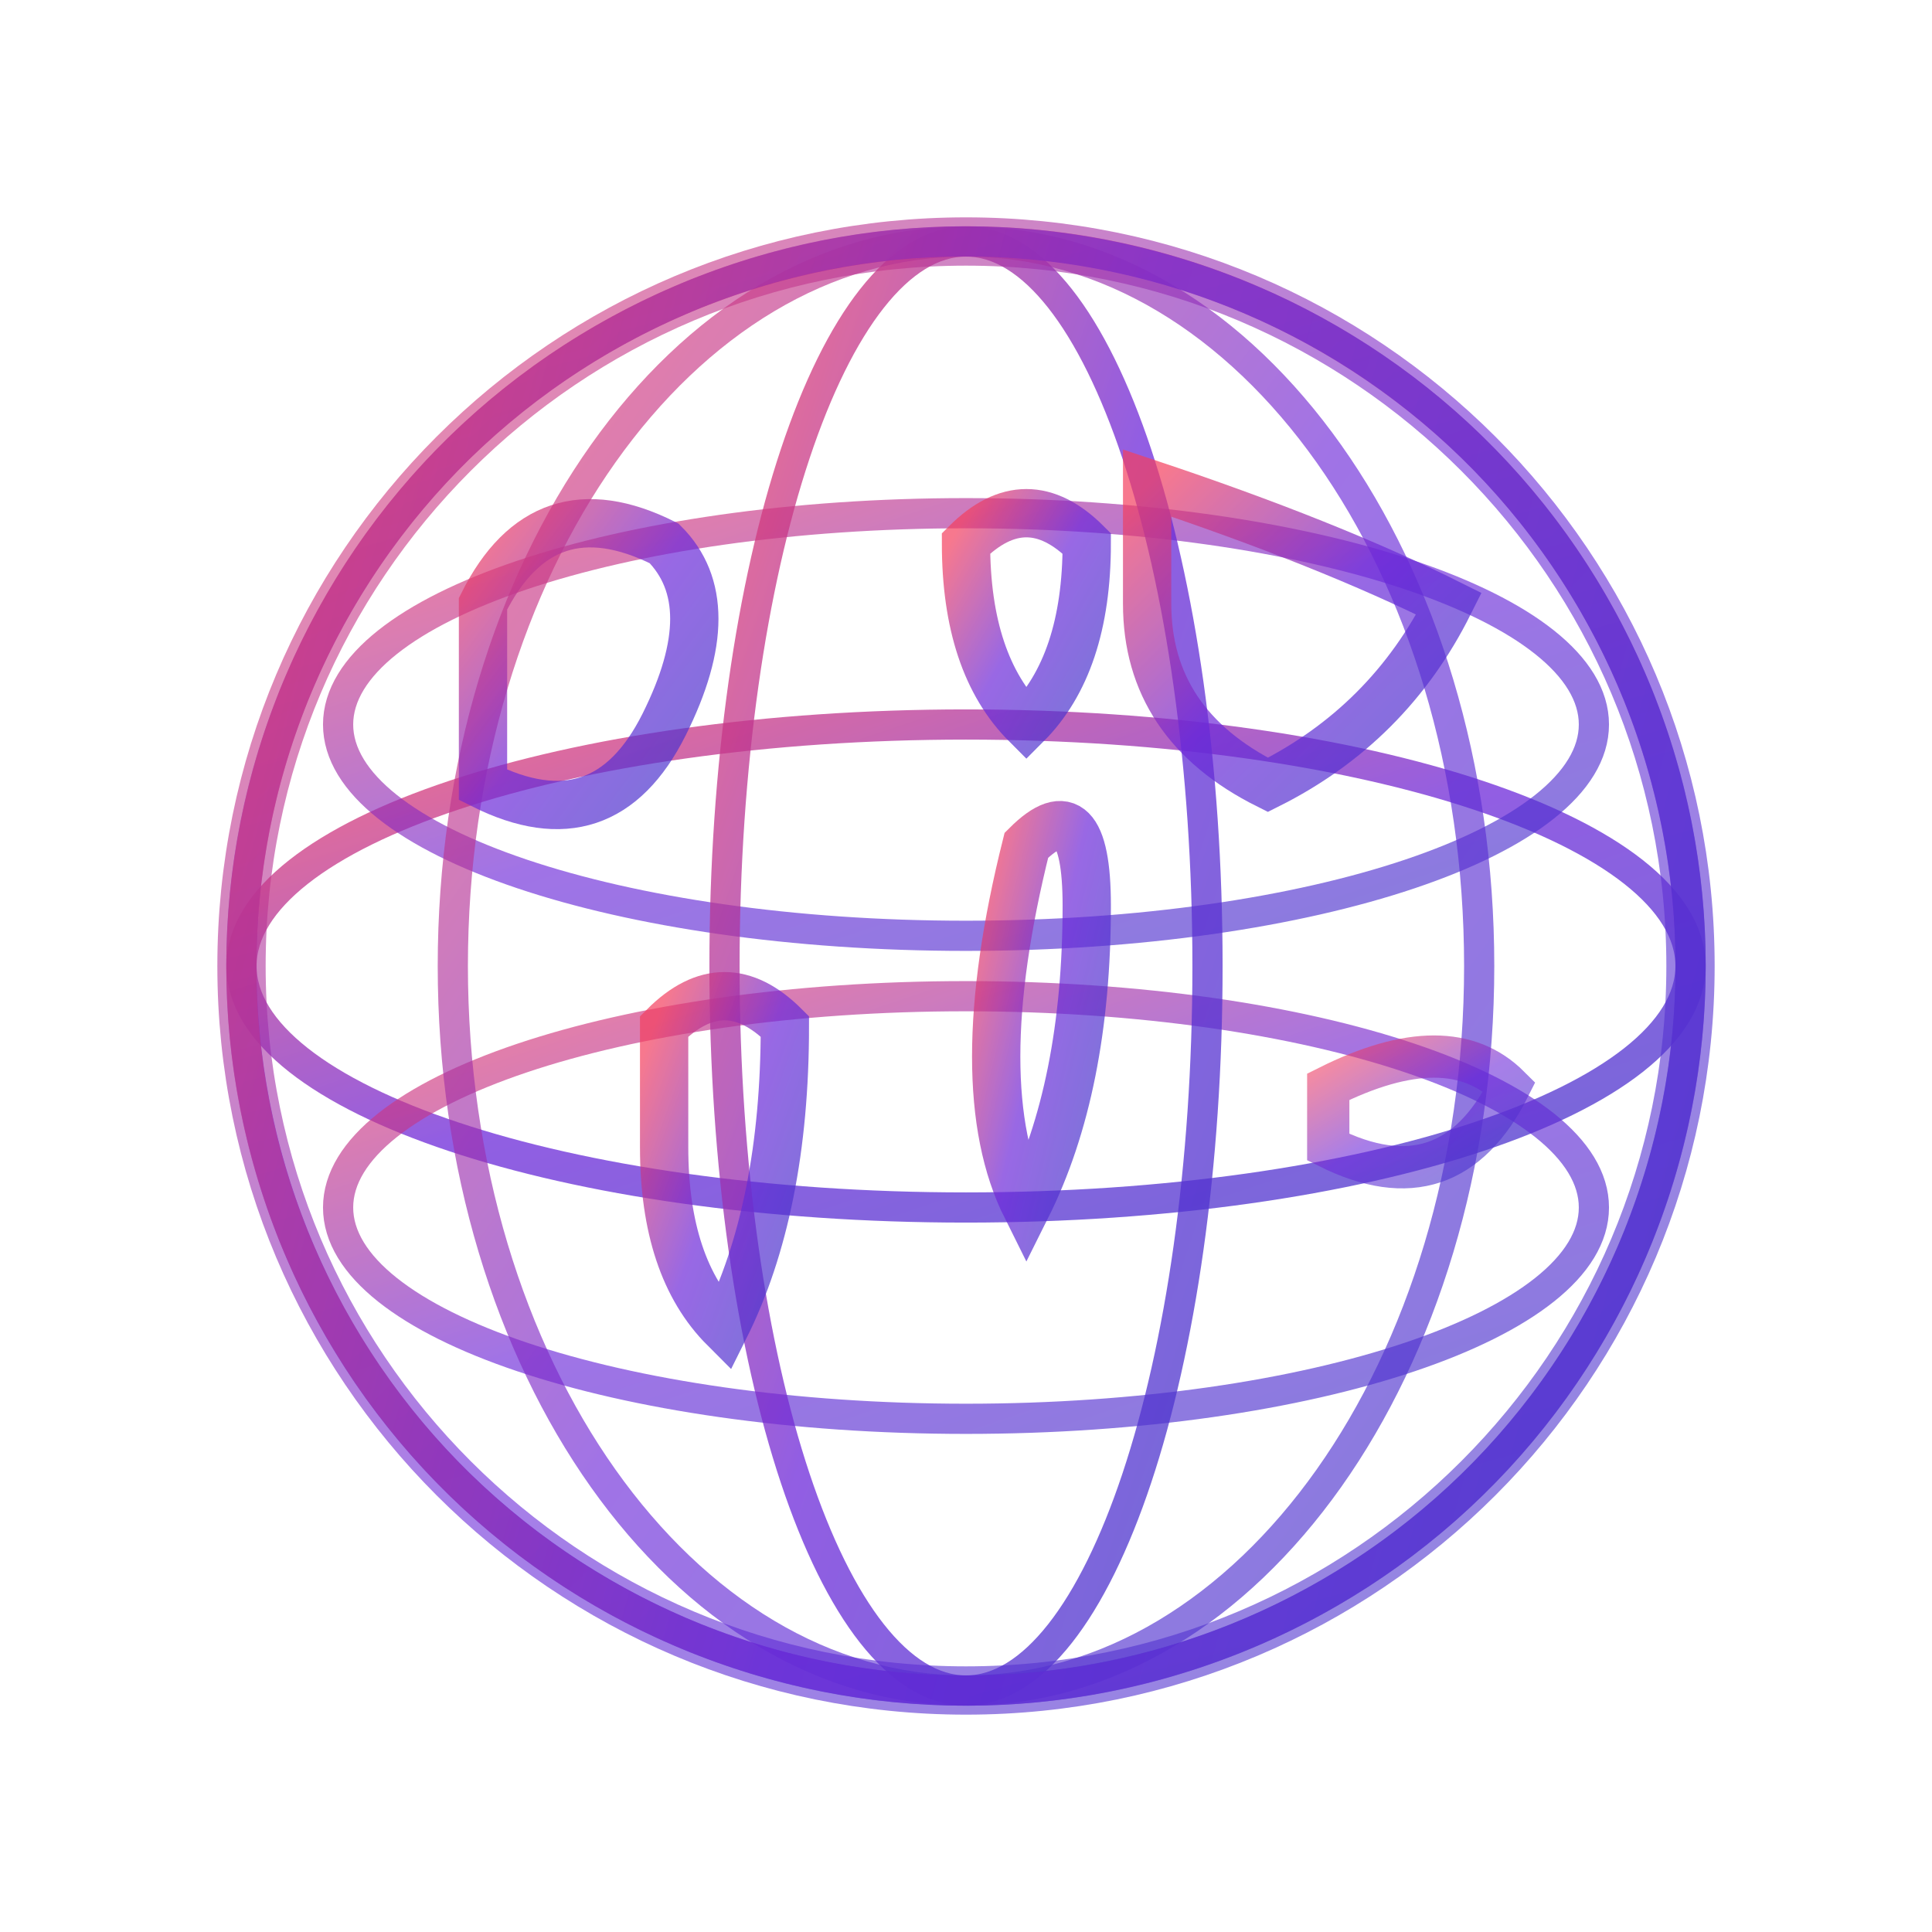
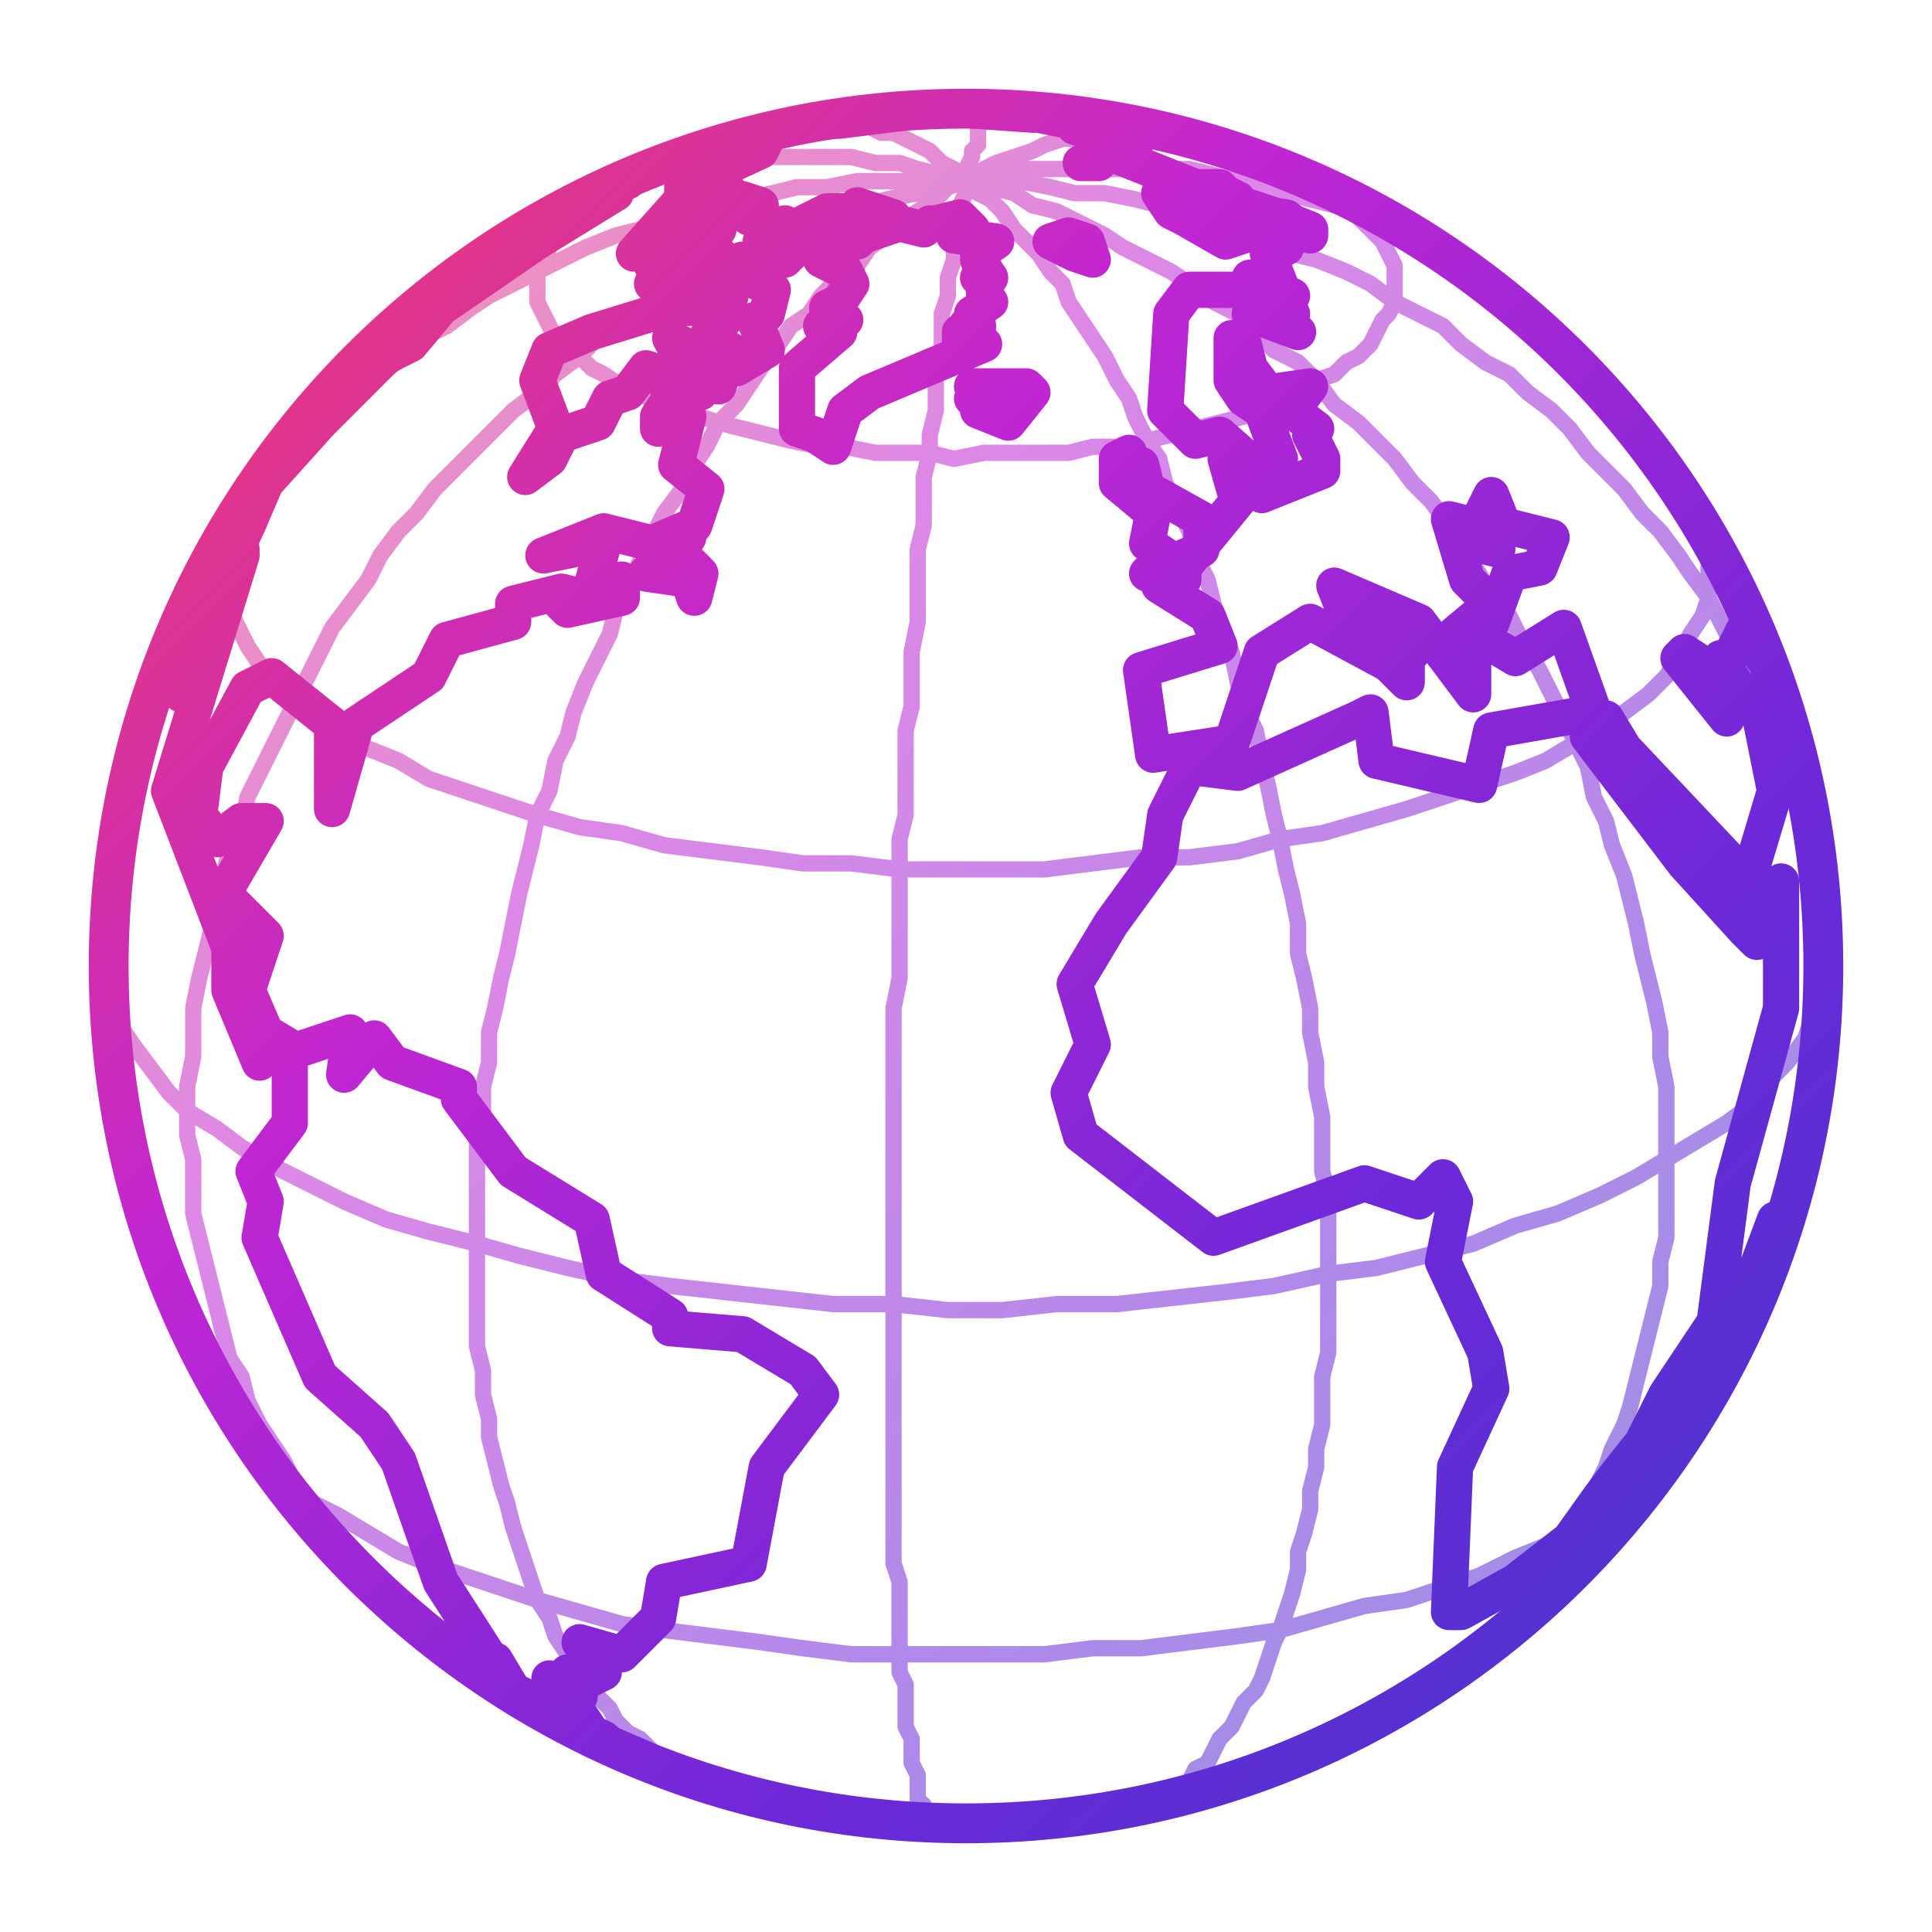
<svg xmlns="http://www.w3.org/2000/svg" viewBox="0 0 32 32">
  <defs>
-     <linearGradient id="g" x1="0%" y1="0%" x2="100%" y2="100%">
-       <stop offset="0%" stop-color="#f43f5e" />
-       <stop offset="50%" stop-color="#6d28d9" />
-       <stop offset="100%" stop-color="#4338ca" />
+     <linearGradient id="g" gradientUnits="userSpaceOnUse" x1="2" y1="2" x2="30" y2="30">
+       <stop offset="0" stop-color="#f43f5e" />
+       <stop offset=".35" stop-color="#c026d3" />
+       <stop offset=".7" stop-color="#6d28d9" />
+       <stop offset="1" stop-color="#4338ca" />
    </linearGradient>
  </defs>
-   <circle cx="16" cy="16" r="12" fill="none" stroke="url(#g)" stroke-width="0.8" opacity="0.6" />
-   <ellipse cx="16" cy="16" rx="12" ry="4" fill="none" stroke="url(#g)" stroke-width="0.5" opacity="0.75" />
-   <ellipse cx="16" cy="12" rx="10.4" ry="3.5" fill="none" stroke="url(#g)" stroke-width="0.5" opacity="0.65" />
-   <ellipse cx="16" cy="20" rx="10.4" ry="3.5" fill="none" stroke="url(#g)" stroke-width="0.5" opacity="0.65" />
-   <ellipse cx="16" cy="16" rx="4" ry="12" fill="none" stroke="url(#g)" stroke-width="0.5" opacity="0.75" />
-   <ellipse cx="16" cy="16" rx="8.5" ry="12" fill="none" stroke="url(#g)" stroke-width="0.5" opacity="0.65" />
-   <ellipse cx="16" cy="16" rx="12" ry="12" fill="none" stroke="url(#g)" stroke-width="0.5" opacity="0.65" transform="rotate(30 16 16)" />
-   <ellipse cx="16" cy="16" rx="12" ry="12" fill="none" stroke="url(#g)" stroke-width="0.5" opacity="0.65" transform="rotate(-30 16 16)" />
-   <path d="M8 10 Q9 8 11 9 Q12 10 11 12 Q10 14 8 13 Z" fill="none" stroke="url(#g)" stroke-width="0.8" opacity="0.7" />
-   <path d="M11 17 Q12 16 13 17 Q13 20 12 22 Q11 21 11 19 Z" fill="none" stroke="url(#g)" stroke-width="0.8" opacity="0.7" />
-   <path d="M16 9 Q17 8 18 9 Q18 11 17 12 Q16 11 16 9 Z" fill="none" stroke="url(#g)" stroke-width="0.8" opacity="0.7" />
-   <path d="M17 14 Q18 13 18 15 Q18 18 17 20 Q16 18 17 14 Z" fill="none" stroke="url(#g)" stroke-width="0.8" opacity="0.7" />
-   <path d="M19 8 Q22 9 24 10 Q23 12 21 13 Q19 12 19 10 Z" fill="none" stroke="url(#g)" stroke-width="0.8" opacity="0.7" />
-   <path d="M22 18 Q24 17 25 18 Q24 20 22 19 Z" fill="none" stroke="url(#g)" stroke-width="0.7" opacity="0.6" />
+   <g fill="none" stroke="url(#g)" stroke-linecap="round" stroke-linejoin="round">
+     <circle cx="16" cy="16" r="14.2" stroke-width="0.66" />
+     <path d="M11.9 29.6L12.3 29.7L12.7 29.8L13.1 29.9L13.6 29.9L14.0 30.0L14.5 30.0L14.9 30.1L15.4 30.1L15.8 30.1L16.3 30.1L16.8 30.1L17.2 30.1L17.7 30.0L18.1 30.0L18.6 29.9L19.0 29.8L19.4 29.8L19.8 29.7L20.2 29.6M4.3 24.0L4.5 24.3L4.9 24.6L5.2 24.9L5.6 25.1L6.1 25.4L6.6 25.7L7.1 25.9L7.7 26.1L8.3 26.3L8.9 26.5L9.6 26.7L10.3 26.9L11.0 27.0L11.8 27.1L12.6 27.2L13.3 27.3L14.1 27.4L14.9 27.4L15.7 27.4L16.5 27.4L17.3 27.4L18.1 27.3L18.9 27.3L19.7 27.2L20.5 27.1L21.2 27.0L21.9 26.8L22.6 26.6L23.3 26.5L23.9 26.3L24.5 26.1L25.1 25.8L25.6 25.6L26.1 25.3L26.5 25.1L26.9 24.8L27.3 24.5L27.6 24.2L27.8 23.9M1.8 16.2L1.9 16.6L2.0 17.0L2.2 17.3L2.5 17.7L2.8 18.1L3.1 18.4L3.6 18.7L4.0 19.0L4.5 19.3L5.1 19.6L5.7 19.9L6.4 20.2L7.1 20.4L7.9 20.6L8.6 20.8L9.4 21.0L10.3 21.2L11.1 21.3L12.0 21.4L12.9 21.5L13.8 21.6L14.8 21.6L15.7 21.7L16.6 21.7L17.5 21.6L18.5 21.6L19.4 21.5L20.3 21.4L21.1 21.3L22.0 21.1L22.8 21.0L23.6 20.8L24.4 20.6L25.1 20.3L25.8 20.1L26.5 19.8L27.1 19.5L27.6 19.2L28.1 18.9L28.6 18.6L29.0 18.3L29.3 17.9L29.6 17.6L29.9 17.2L30.0 16.9L30.1 16.5L30.2 16.1M4.0 8.4L3.8 8.7L3.7 9.1L3.7 9.4L3.7 9.7L3.8 10.0L3.9 10.3L4.1 10.7L4.3 11.0L4.5 11.3L4.9 11.6L5.2 11.8L5.6 12.1L6.1 12.4L6.6 12.6L7.1 12.9L7.7 13.1L8.3 13.3L8.9 13.5L9.6 13.7L10.3 13.8L11.0 14.0L11.8 14.1L12.6 14.2L13.3 14.3L14.1 14.3L14.9 14.4L15.7 14.4L16.5 14.4L17.3 14.4L18.1 14.3L18.9 14.2L19.7 14.2L20.5 14.1L21.2 13.9L21.9 13.8L22.6 13.6L23.3 13.4L23.9 13.2L24.5 13.0L25.1 12.8L25.6 12.6L26.1 12.3L26.5 12.0L26.9 11.8L27.3 11.5L27.6 11.2L27.8 10.9L28.0 10.5L28.2 10.2L28.3 9.9L28.3 9.6L28.3 9.3L28.2 9.0L28.1 8.6M10.8 2.8L10.5 3.0L10.2 3.1L9.9 3.3L9.7 3.4L9.5 3.6L9.3 3.8L9.2 3.9L9.1 4.1L9.0 4.3L8.9 4.5L8.9 4.7L8.9 4.8L8.9 5.0L9.0 5.2L9.1 5.4L9.2 5.6L9.4 5.7L9.6 5.9L9.8 6.1L10.0 6.2L10.3 6.4L10.6 6.5L10.9 6.7L11.2 6.8L11.6 6.9L11.9 7.0L12.3 7.1L12.7 7.2L13.1 7.3L13.6 7.4L14.0 7.4L14.5 7.5L14.9 7.5L15.4 7.5L15.8 7.6L16.3 7.5L16.8 7.5L17.2 7.5L17.7 7.5L18.1 7.4L18.6 7.4L19.0 7.3L19.4 7.2L19.8 7.1L20.2 7.0L20.6 6.9L20.9 6.8L21.2 6.6L21.5 6.5L21.8 6.3L22.1 6.2L22.3 6.0L22.5 5.9L22.7 5.7L22.8 5.5L22.9 5.3L23.0 5.2L23.1 5.0L23.1 4.8L23.1 4.6L23.1 4.4L23.0 4.2L22.9 4.0L22.8 3.9L22.6 3.7L22.4 3.5L22.2 3.4L22.0 3.2L21.7 3.0L21.4 2.9L21.1 2.8M13.5 2.0L13.7 2.0L13.9 2.0L14.1 2.0L14.3 2.0L14.4 2.1L14.6 2.2L14.8 2.2L15.0 2.3L15.2 2.4L15.4 2.5L15.6 2.7L15.8 2.8L16.0 3.0M9.5 3.4L9.9 3.2L10.2 3.1L10.5 3.0L10.9 2.9L11.2 2.8L11.5 2.7L11.9 2.7L12.3 2.6L12.6 2.6L13.0 2.6L13.4 2.6L13.7 2.6L14.1 2.6L14.5 2.7L14.9 2.7L15.2 2.8L15.6 2.9L16.0 3.0M2.3 12.2L2.5 11.7L2.6 11.3L2.8 11.0L2.9 10.6L3.1 10.2L3.3 9.8L3.5 9.4L3.7 9.1L4.0 8.7L4.2 8.4L4.5 8.0L4.8 7.7L5.1 7.4L5.4 7.0L5.7 6.7L6.0 6.4L6.3 6.2L6.7 5.9L7.0 5.6L7.4 5.4L7.8 5.1L8.1 4.9L8.5 4.7L8.9 4.5L9.3 4.3L9.7 4.1L10.2 3.9L10.6 3.8L11.0 3.6L11.5 3.5L11.9 3.4L12.3 3.3L12.8 3.2L13.2 3.1L13.7 3.1L14.2 3.0L14.6 3.0L15.1 3.0L15.5 3.0L16.0 3.0M6.3 26.4L6.1 26.1L5.8 25.8L5.5 25.5L5.3 25.2L5.1 24.9L4.9 24.6L4.7 24.2L4.5 23.9L4.3 23.6L4.1 23.2L4.0 22.8L3.8 22.5L3.7 22.1L3.6 21.7L3.5 21.3L3.4 20.9L3.3 20.5L3.2 20.1L3.2 19.7L3.2 19.2L3.1 18.8L3.1 18.4L3.1 18.0L3.2 17.5L3.2 17.1L3.2 16.7L3.3 16.2L3.4 15.8L3.5 15.4L3.6 14.9L3.7 14.5L3.8 14.1L4.0 13.7L4.1 13.2L4.3 12.8L4.5 12.4L4.7 12.0L4.9 11.6L5.1 11.2L5.3 10.8L5.5 10.4L5.8 10.0L6.1 9.6L6.3 9.2L6.6 8.8L6.9 8.5L7.2 8.1L7.5 7.8L7.8 7.5L8.2 7.1L8.5 6.8L8.9 6.5L9.2 6.2L9.6 5.9L9.9 5.6L10.3 5.4L10.7 5.1L11.1 4.9L11.5 4.7L11.9 4.4L12.3 4.2L12.7 4.0L13.1 3.9L13.5 3.7L13.9 3.5L14.3 3.4L14.7 3.3L15.2 3.2L15.6 3.1L16.0 3.0M11.9 29.6L11.7 29.5L11.5 29.4L11.3 29.3L11.0 29.2L10.8 29.0L10.6 28.8L10.4 28.7L10.2 28.5L10.1 28.3L9.9 28.1L9.7 27.8L9.5 27.6L9.4 27.4L9.2 27.1L9.1 26.8L8.9 26.5L8.8 26.2L8.7 25.9L8.6 25.6L8.5 25.3L8.4 24.9L8.3 24.6L8.2 24.2L8.1 23.8L8.1 23.5L8.0 23.1L8.0 22.7L7.9 22.3L7.9 21.9L7.9 21.5L7.9 21.1L7.9 20.6L7.9 20.2L7.9 19.8L7.9 19.3L7.9 18.9L8.0 18.5L8.0 18.0L8.1 17.6L8.1 17.1L8.2 16.7L8.3 16.2L8.4 15.8L8.5 15.3L8.6 14.8L8.7 14.4L8.8 14.0L8.9 13.5L9.1 13.1L9.2 12.6L9.4 12.2L9.5 11.8L9.7 11.3L9.9 10.9L10.1 10.5L10.2 10.1L10.4 9.7L10.6 9.3L10.8 8.9L11.0 8.5L11.3 8.1L11.5 7.7L11.7 7.4L11.9 7.0L12.2 6.7L12.4 6.4L12.6 6.1L12.9 5.7L13.1 5.4L13.4 5.2L13.6 4.9L13.9 4.6L14.2 4.4L14.4 4.1L14.7 3.9L14.9 3.7L15.2 3.5L15.5 3.3L15.7 3.1L16.0 3.0M15.5 30.2L15.4 30.1L15.4 30.1L15.3 30.0L15.3 30.0L15.3 29.9L15.2 29.8L15.2 29.6L15.2 29.5L15.2 29.4L15.1 29.2L15.1 29.0L15.1 28.8L15.0 28.6L15.0 28.4L15.0 28.2L15.0 27.9L14.9 27.7L14.9 27.4L14.9 27.1L14.9 26.8L14.9 26.5L14.9 26.2L14.8 25.9L14.8 25.5L14.8 25.2L14.8 24.8L14.8 24.4L14.8 24.1L14.8 23.7L14.8 23.3L14.8 22.9L14.8 22.5L14.8 22.1L14.8 21.6L14.8 21.2L14.8 20.8L14.8 20.3L14.8 19.9L14.8 19.4L14.8 19.0L14.8 18.5L14.8 18.1L14.8 17.6L14.8 17.2L14.8 16.7L14.9 16.2L14.9 15.8L14.9 15.3L14.9 14.8L14.9 14.4L14.9 13.9L15.0 13.5L15.0 13.0L15.0 12.5L15.0 12.1L15.1 11.7L15.1 11.2L15.1 10.8L15.2 10.3L15.2 9.9L15.2 9.5L15.2 9.1L15.3 8.7L15.3 8.3L15.3 7.9L15.4 7.5L15.4 7.2L15.5 6.8L15.5 6.5L15.5 6.1L15.6 5.8L15.6 5.5L15.6 5.2L15.7 4.9L15.7 4.6L15.8 4.3L15.8 4.1L15.8 3.8L15.9 3.6L15.9 3.4L16.0 3.2L16.0 3.0M18.8 29.9L19.0 29.8L19.2 29.8L19.3 29.7L19.5 29.6L19.7 29.5L19.8 29.3L20.0 29.2L20.1 29.0L20.2 28.8L20.4 28.6L20.5 28.4L20.6 28.2L20.8 28.0L20.9 27.8L21.0 27.5L21.1 27.2L21.2 27.0L21.3 26.7L21.4 26.4L21.5 26.0L21.5 25.7L21.6 25.4L21.7 25.0L21.7 24.7L21.8 24.3L21.8 24.0L21.9 23.6L21.9 23.2L21.9 22.8L22.0 22.4L22.0 22.0L22.0 21.6L22.0 21.1L22.0 20.7L22.0 20.3L22.0 19.8L21.9 19.4L21.9 18.9L21.9 18.5L21.8 18.0L21.8 17.6L21.7 17.1L21.7 16.7L21.6 16.2L21.5 15.8L21.5 15.3L21.4 14.8L21.3 14.4L21.2 13.9L21.1 13.5L21.0 13.0L20.9 12.6L20.8 12.1L20.6 11.7L20.5 11.3L20.4 10.8L20.2 10.4L20.1 10.0L20.0 9.6L19.8 9.2L19.7 8.8L19.5 8.4L19.3 8.0L19.2 7.6L19.0 7.3L18.8 6.9L18.7 6.6L18.5 6.3L18.3 5.9L18.1 5.6L17.9 5.3L17.7 5.0L17.6 4.7L17.4 4.5L17.2 4.2L17.0 4.0L16.8 3.8L16.6 3.5L16.4 3.3L16.2 3.2L16.0 3.0M23.4 28.1L23.7 27.9L24.0 27.7L24.2 27.5L24.5 27.3L24.7 27.0L25.0 26.8L25.2 26.5L25.5 26.2L25.7 25.9L25.9 25.6L26.1 25.3L26.3 25.0L26.4 24.7L26.6 24.3L26.7 24.0L26.9 23.6L27.0 23.3L27.1 22.9L27.2 22.5L27.3 22.1L27.4 21.7L27.5 21.3L27.5 20.9L27.6 20.5L27.6 20.1L27.6 19.7L27.6 19.2L27.6 18.8L27.6 18.4L27.6 18.0L27.5 17.5L27.5 17.1L27.4 16.6L27.3 16.2L27.2 15.8L27.1 15.3L27.0 14.9L26.9 14.5L26.7 14.0L26.6 13.6L26.4 13.2L26.3 12.7L26.1 12.3L25.9 11.9L25.7 11.5L25.5 11.1L25.2 10.6L25.0 10.2L24.7 9.9L24.5 9.5L24.2 9.1L24.0 8.7L23.7 8.3L23.4 8.0L23.1 7.6L22.8 7.3L22.5 7.0L22.1 6.7L21.8 6.3L21.5 6.0L21.1 5.8L20.8 5.5L20.5 5.2L20.1 5.0L19.7 4.7L19.4 4.5L19.0 4.3L18.6 4.1L18.3 3.9L17.9 3.7L17.5 3.5L17.1 3.4L16.8 3.2L16.4 3.1L16.0 3.0M30.0 18.2L30.1 17.8L30.1 17.3L30.1 16.9L30.1 16.5L30.1 16.1L30.1 15.6L30.1 15.2L30.0 14.8L30.0 14.4L29.9 13.9L29.8 13.5L29.7 13.1L29.5 12.7L29.4 12.3L29.2 11.9L29.1 11.5L28.9 11.1L28.7 10.7L28.5 10.3L28.3 9.9L28.0 9.5L27.8 9.2L27.5 8.8L27.2 8.5L26.9 8.1L26.6 7.8L26.3 7.5L26.0 7.1L25.7 6.8L25.3 6.5L25.0 6.2L24.6 6.0L24.2 5.7L23.9 5.4L23.5 5.2L23.1 5.0L22.7 4.7L22.3 4.5L21.8 4.3L21.4 4.2L21.0 4.0L20.5 3.8L20.1 3.7L19.7 3.5L19.2 3.4L18.8 3.3L18.3 3.2L17.8 3.2L17.4 3.1L16.9 3.0L16.5 3.0L16.0 3.0M24.8 4.9L24.5 4.6L24.2 4.4L23.8 4.2L23.5 4.0L23.1 3.8L22.8 3.7L22.4 3.5L22.1 3.4L21.7 3.3L21.3 3.2L20.9 3.1L20.5 3.0L20.1 2.9L19.7 2.8L19.3 2.8L18.9 2.8L18.5 2.8L18.1 2.8L17.7 2.8L17.3 2.8L16.8 2.8L16.4 2.9L16.0 3.0M19.6 2.3L19.4 2.2L19.1 2.2L18.9 2.2L18.6 2.2L18.4 2.2L18.1 2.2L17.8 2.3L17.6 2.3L17.3 2.4L17.1 2.5L16.8 2.6L16.5 2.7L16.3 2.8L16.0 3.0M16.4 1.8L16.4 1.9L16.4 1.9L16.3 2.0L16.3 2.0L16.2 2.1L16.2 2.2L16.2 2.4L16.1 2.5L16.1 2.6L16.0 2.8L16.0 3.0" stroke-width="0.27" opacity=".55" />
+     <path d="M10.3 29.0L10.8 29.2L10.6 29.1L9.9 28.8L9.5 28.6L10.0 28.8L10.1 28.9L10.3 29.0M29.3 20.6L28.2 23.1L28.0 23.3L28.3 22.6L28.7 21.5L29.1 21.0L29.4 20.2L29.3 20.6M11.4 8.9L11.2 9.1L11.6 9.5L11.5 9.9L11.4 9.6L10.7 9.5L11.4 8.9M18.7 7.5L18.7 7.8L18.9 7.7L19.0 8.1L19.9 8.6L19.9 9.1L19.0 9.5L19.3 9.2L19.0 9.0L19.1 8.5L18.5 8.0L18.5 7.6L18.7 7.5M17.0 6.4L17.1 6.5L16.7 7.0L16.2 6.8L16.3 6.8L16.1 6.6L16.3 6.6L16.1 6.4L16.1 6.4L17.0 6.4M13.8 2.0L13.0 2.1L12.7 2.2M29.1 10.6L29.2 10.9L28.9 10.4L28.6 11.0L28.5 10.9L28.6 11.2L28.2 11.0L27.9 10.8L27.8 10.9L28.6 11.9L28.7 11.7L28.6 11.1L28.8 11.4L29.1 11.6L29.4 13.1L28.8 15.1L28.6 14.2L26.9 12.4L26.6 11.9L26.7 12.5L26.3 12.2L27.9 14.3L28.9 15.4L29.1 15.6L29.5 14.6L29.5 14.9L29.5 16.7L28.7 19.6L28.4 21.9L27.6 23.1L27.2 23.9L26.8 24.4L26.5 24.8L26.0 25.5L25.1 26.2L24.2 26.7L24.0 26.7L24.1 24.3L24.7 23.0L24.6 22.4L23.9 20.9L24.1 19.9L23.9 19.5L23.5 19.9L22.6 19.6L20.1 20.5L17.9 18.8L17.7 18.1L18.1 17.3L17.8 16.3L18.4 15.3L19.2 14.2L19.3 13.5L19.7 12.7L20.5 12.8L22.5 11.9L22.7 11.8L22.8 12.6L24.5 13.0L24.7 12.1L26.4 11.8L25.9 10.4L25.1 10.9L24.6 10.6L25.0 9.5L25.5 9.4L25.7 8.9L24.9 8.7L24.7 8.2L24.5 8.6L24.8 8.7L24.8 9.1L24.4 9.0L24.4 8.7L24.0 8.6L24.3 9.6L24.7 10.0L24.1 10.5L24.4 10.9L24.4 11.5L23.5 10.3L22.1 9.7L22.3 10.2L23.4 10.8L23.3 10.9L23.3 11.3L23.0 11.0L21.7 10.3L20.9 10.8L20.4 12.3L19.1 12.5L18.9 11.1L20.2 10.7L20.0 10.2L19.2 9.7L19.6 9.6L19.6 9.4L20.5 8.3L20.3 7.6L20.4 7.4L20.7 8.0L20.9 8.2L21.9 7.8L21.9 7.6L21.7 7.2L21.8 7.1L21.4 6.8L21.7 6.4L21.0 6.5L20.7 6.1L20.6 5.7L20.4 5.6L20.4 6.3L20.6 6.6L20.9 6.8L21.2 7.6L21.0 7.9L20.2 7.2L19.8 7.3L19.3 6.8L19.4 5.2L19.7 4.8L20.8 4.8L21.1 4.9L21.2 5.1L20.7 5.2L21.5 5.5L21.3 5.3L21.4 5.2L21.3 5.0L21.4 4.9L20.7 4.6L21.0 4.6L21.2 4.7L21.0 4.2L21.3 4.1L20.8 3.9L21.3 3.8L20.6 3.6L20.1 3.4L20.3 3.4L20.6 3.5L21.3 3.6L21.7 3.9L21.7 3.8L21.2 3.6L20.6 3.4L20.1 3.3L20.5 3.3L20.3 3.2L20.2 3.1L19.8 3.1L18.3 2.5L18.3 2.3L18.8 2.4L17.8 2.1L17.9 2.0L17.7 2.0L17.2 1.9L17.2 1.9L17.1 1.9L15.7 1.8L15.5 1.8L13.9 2.0L13.8 2.0M11.4 4.7L11.1 5.1L11.8 4.7L11.9 4.8L11.6 5.1L11.1 5.1L9.8 5.5L9.1 5.8L8.9 6.3L9.2 7.1L8.7 7.9L9.1 7.6L9.3 7.2L9.9 7.0L10.1 6.6L10.4 6.5L10.7 6.1L11.0 6.2L11.1 6.6L10.9 6.9L10.9 7.1L11.4 6.9L11.2 7.7L11.7 8.1L11.5 8.7L10.8 9.0L10.0 8.8L9.0 9.2L10.0 9.0L9.8 9.7L10.1 9.8L10.3 9.6L10.3 9.9L9.4 10.1L9.3 10.0L9.7 9.9L9.3 9.8L8.5 10.0L8.5 10.3L7.4 10.6L7.2 11.0L7.4 10.6L7.1 11.2L5.9 12.0L5.5 13.4L5.5 12.0L4.5 11.2L4.1 11.4L3.4 12.7L3.3 13.5L3.6 13.9L4.0 13.6L4.4 13.6L3.7 14.8L4.4 15.5L4.1 16.4L4.4 17.1L4.9 17.4L5.8 17.1L5.7 17.8L6.2 17.2L6.5 17.6L7.6 18.0L7.6 18.2L8.5 19.4L9.8 20.2L10.0 21.1L11.1 21.8L11.1 22.0L12.3 22.1L13.3 22.7L13.6 23.1L12.7 24.3L12.4 25.9L11.0 26.2L10.9 26.8L10.3 27.4L9.6 27.2L10.0 27.7L9.8 27.8L9.4 27.7L9.4 27.9L9.1 27.8L9.6 28.1L9.4 28.3L9.6 28.4L9.8 28.7L10.0 28.8L10.0 28.8L9.3 28.5L8.8 28.2L8.7 28.1L8.5 28.0L8.2 27.5L8.2 27.6L7.3 26.2L6.6 24.2L6.2 23.6L5.3 22.8L4.3 20.5L4.4 19.9L4.2 19.4L4.8 18.6L4.8 17.6L4.5 17.2L4.3 17.6L3.8 16.4L3.8 15.7L2.8 13.1L4.0 9.2L4.0 9.1L3.7 9.5L3.0 11.5L3.1 10.8L4.1 8.7L4.4 8.0L5.3 7.0L6.6 5.7L6.4 5.9L6.8 5.7L7.3 5.1L8.9 4.0L10.2 3.2L10.2 3.1L10.4 3.0M11.8 2.5L12.5 2.3L12.1 2.4L12.7 2.3L12.6 2.5L11.3 3.1L11.3 3.3L10.5 4.2L11.0 4.2L10.8 4.4L11.1 4.4L10.8 4.7L11.2 4.6L11.4 4.4L11.9 4.2L11.4 4.7M11.8 3.6L11.6 3.8L11.9 3.7L11.9 3.8L11.3 4.2L11.0 4.1L10.9 3.8L11.1 3.7L11.1 3.9L11.6 3.5L11.8 3.6M12.3 4.3L12.7 4.3L12.4 4.6L12.8 4.8L12.7 5.2L12.6 5.3L12.5 5.3L12.7 5.8L12.2 6.1L12.1 5.8L11.9 6.4L11.7 6.1L11.6 6.5L11.1 5.6L11.5 5.8L12.0 5.3L12.1 4.9L11.6 4.6L12.0 4.4L12.3 4.3M11.4 3.5L11.7 3.3L12.1 3.2L12.1 3.2L12.1 3.3L11.8 3.5L11.4 3.5M12.6 3.5L12.6 3.6L12.4 3.6L12.3 3.4L12.3 3.3L12.6 3.4L12.6 3.5M20.6 3.9L20.3 4.0L19.6 3.6L19.4 3.5L19.2 3.2L19.9 3.7L20.3 3.9L20.6 3.9M13.0 3.7L12.9 4.0L13.2 4.1L13.0 4.3L12.6 4.0L13.0 3.7L13.0 3.7M17.7 3.9L18.0 4.0L18.1 4.3L17.8 4.2L17.4 4.0L17.7 3.9M18.2 2.6L18.2 2.7L17.9 2.7L18.2 2.6M13.8 3.6L13.3 3.7L13.7 3.5L14.0 3.5L13.8 3.6M14.8 3.6L14.8 3.7L13.9 3.9L13.9 3.9L13.4 4.0L13.4 4.1L12.9 4.0L13.4 3.8L13.4 3.8L13.4 3.8L13.7 3.8L13.8 3.6L13.9 3.7L14.2 3.4L14.8 3.6M15.9 3.6L16.1 3.8L15.8 3.9L16.5 4.0L16.2 4.2L16.3 4.2L16.2 4.3L16.4 4.6L16.2 4.6L16.3 4.7L16.3 4.9L16.4 5.0L16.1 5.2L16.2 5.4L16.0 5.4L16.2 5.5L15.9 5.5L15.9 5.7L16.3 5.7L14.4 6.5L14.0 6.8L13.8 7.4L13.5 7.2L13.2 7.1L13.2 6.1L13.9 5.5L13.6 5.4L13.8 5.3L14.0 5.3L13.7 5.1L13.9 5.0L14.1 4.7L14.0 4.5L13.6 4.3L13.7 4.2L13.9 4.3L13.8 4.0L14.2 4.0L14.3 3.9L14.9 3.7L15.3 3.8L15.4 3.7L15.5 3.7L15.9 3.6" stroke-width="0.6" />
+   </g>
</svg>
